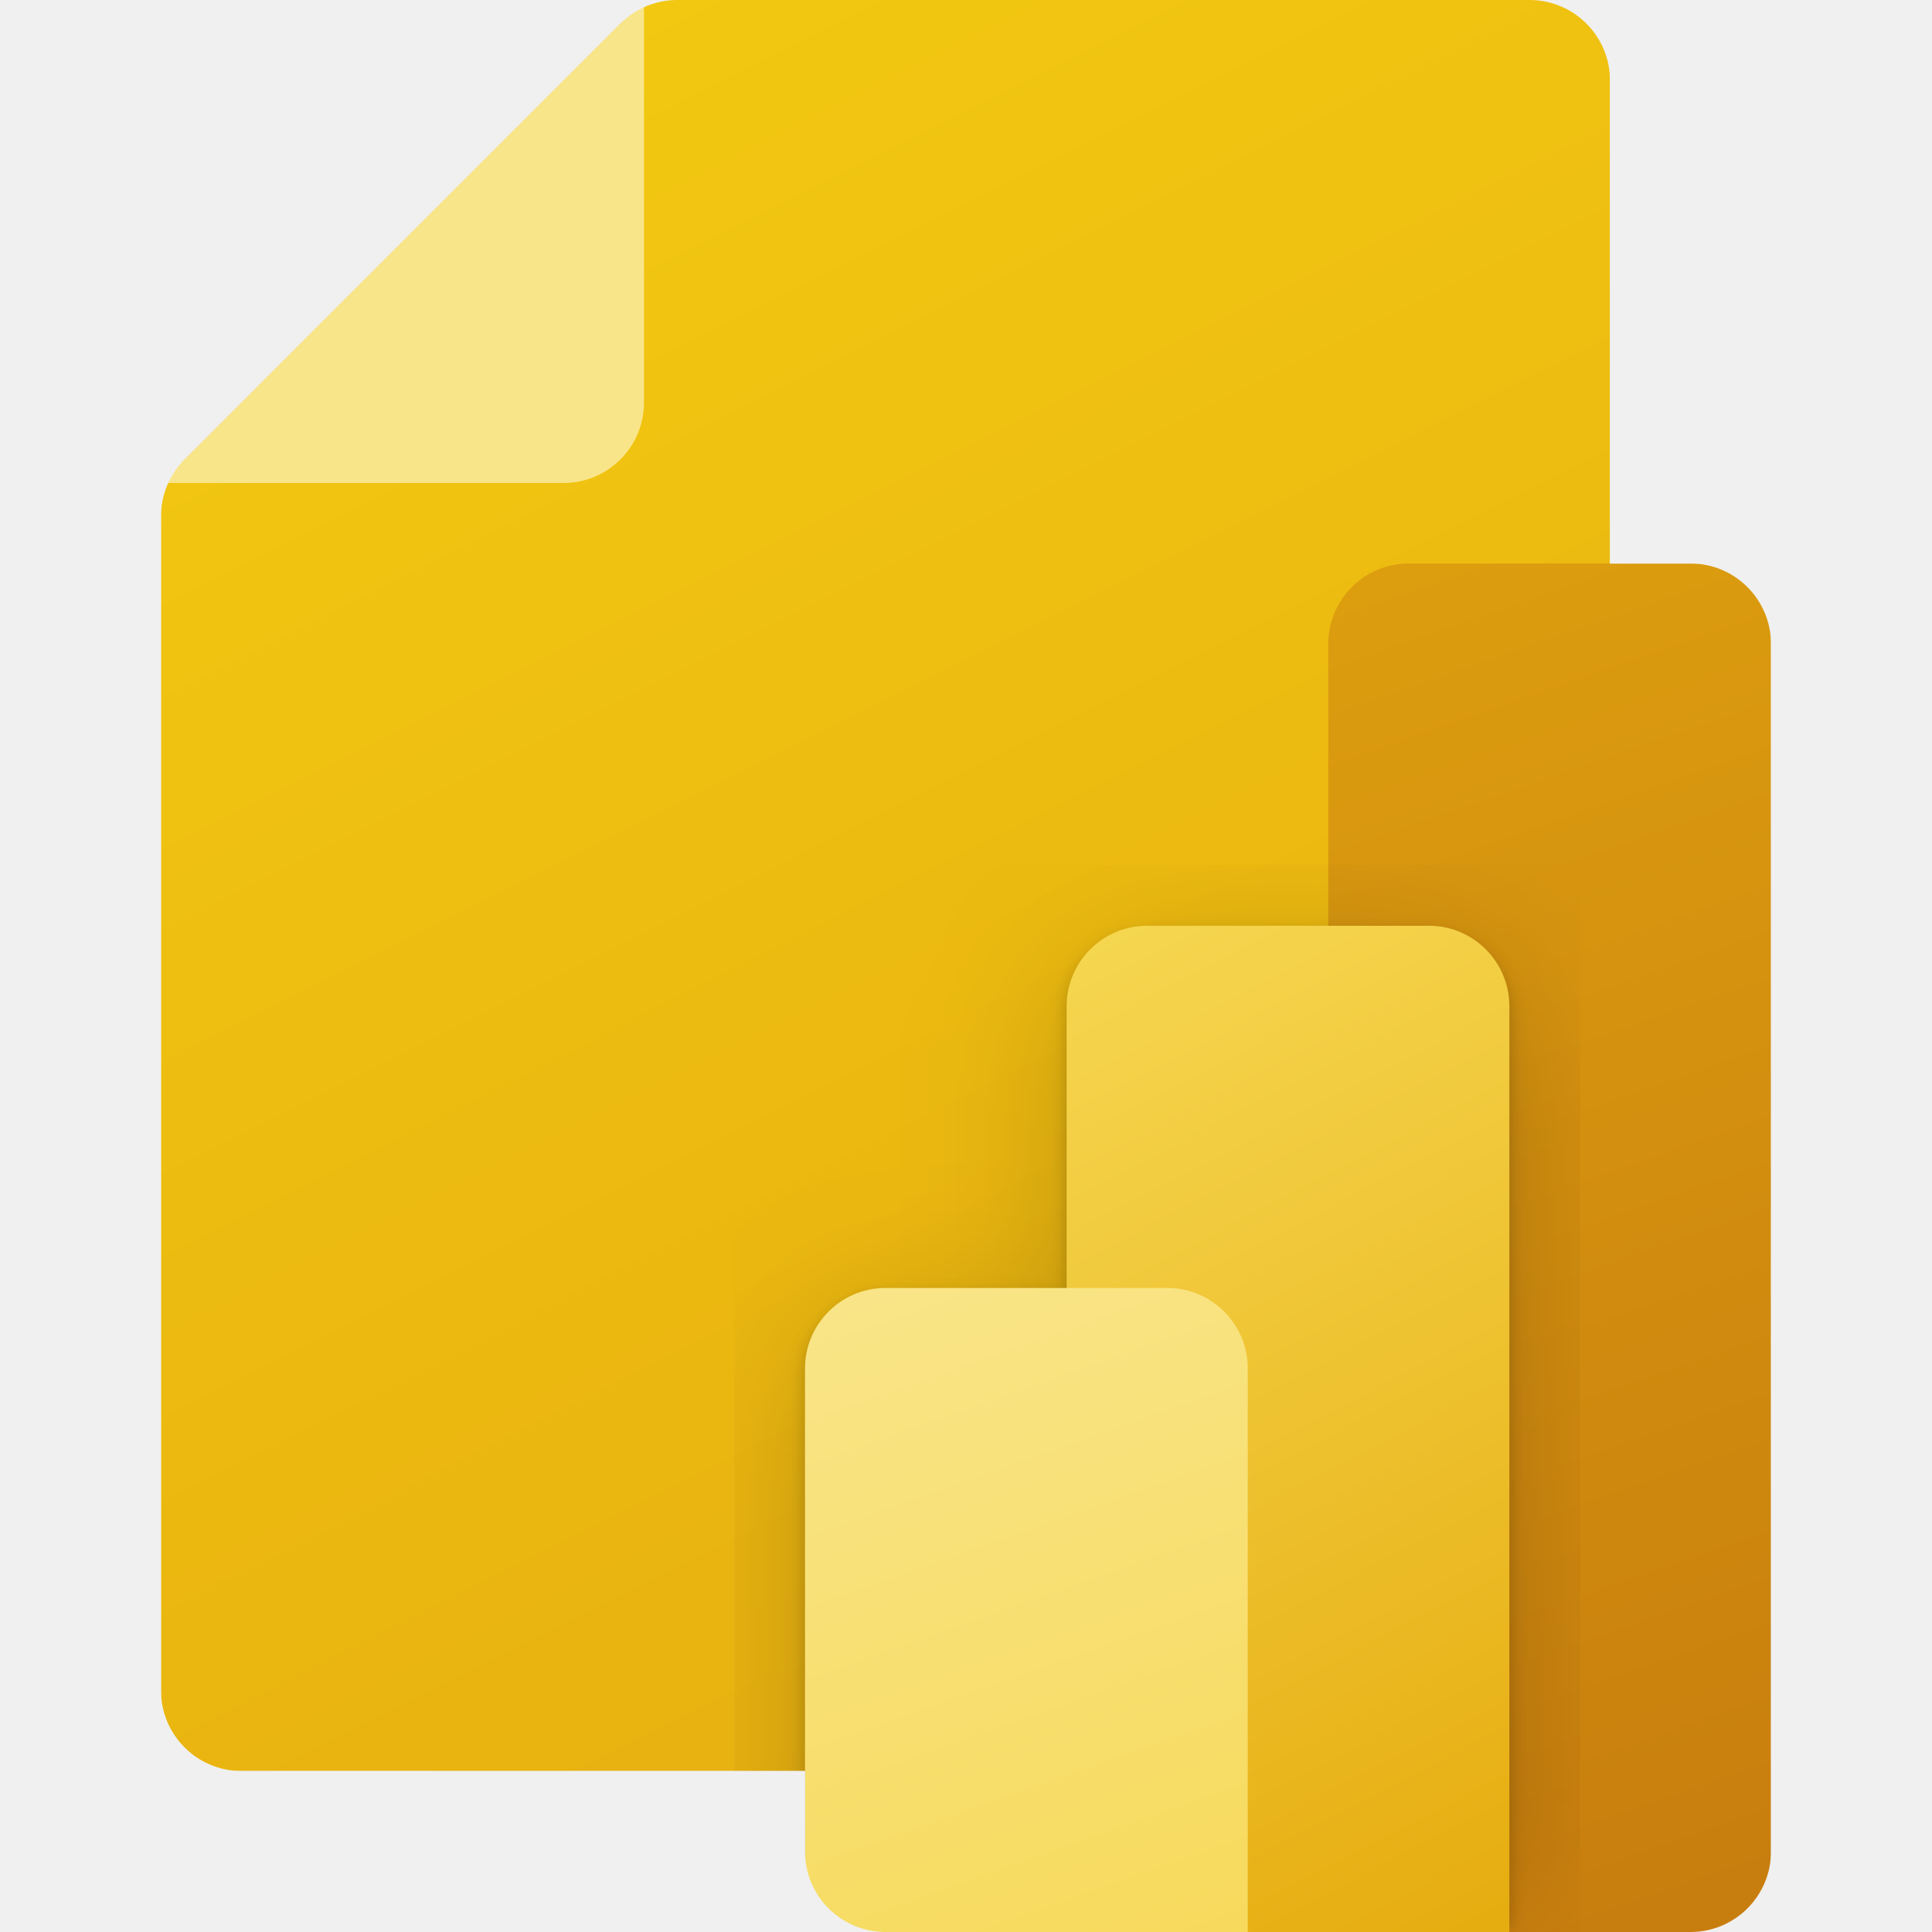
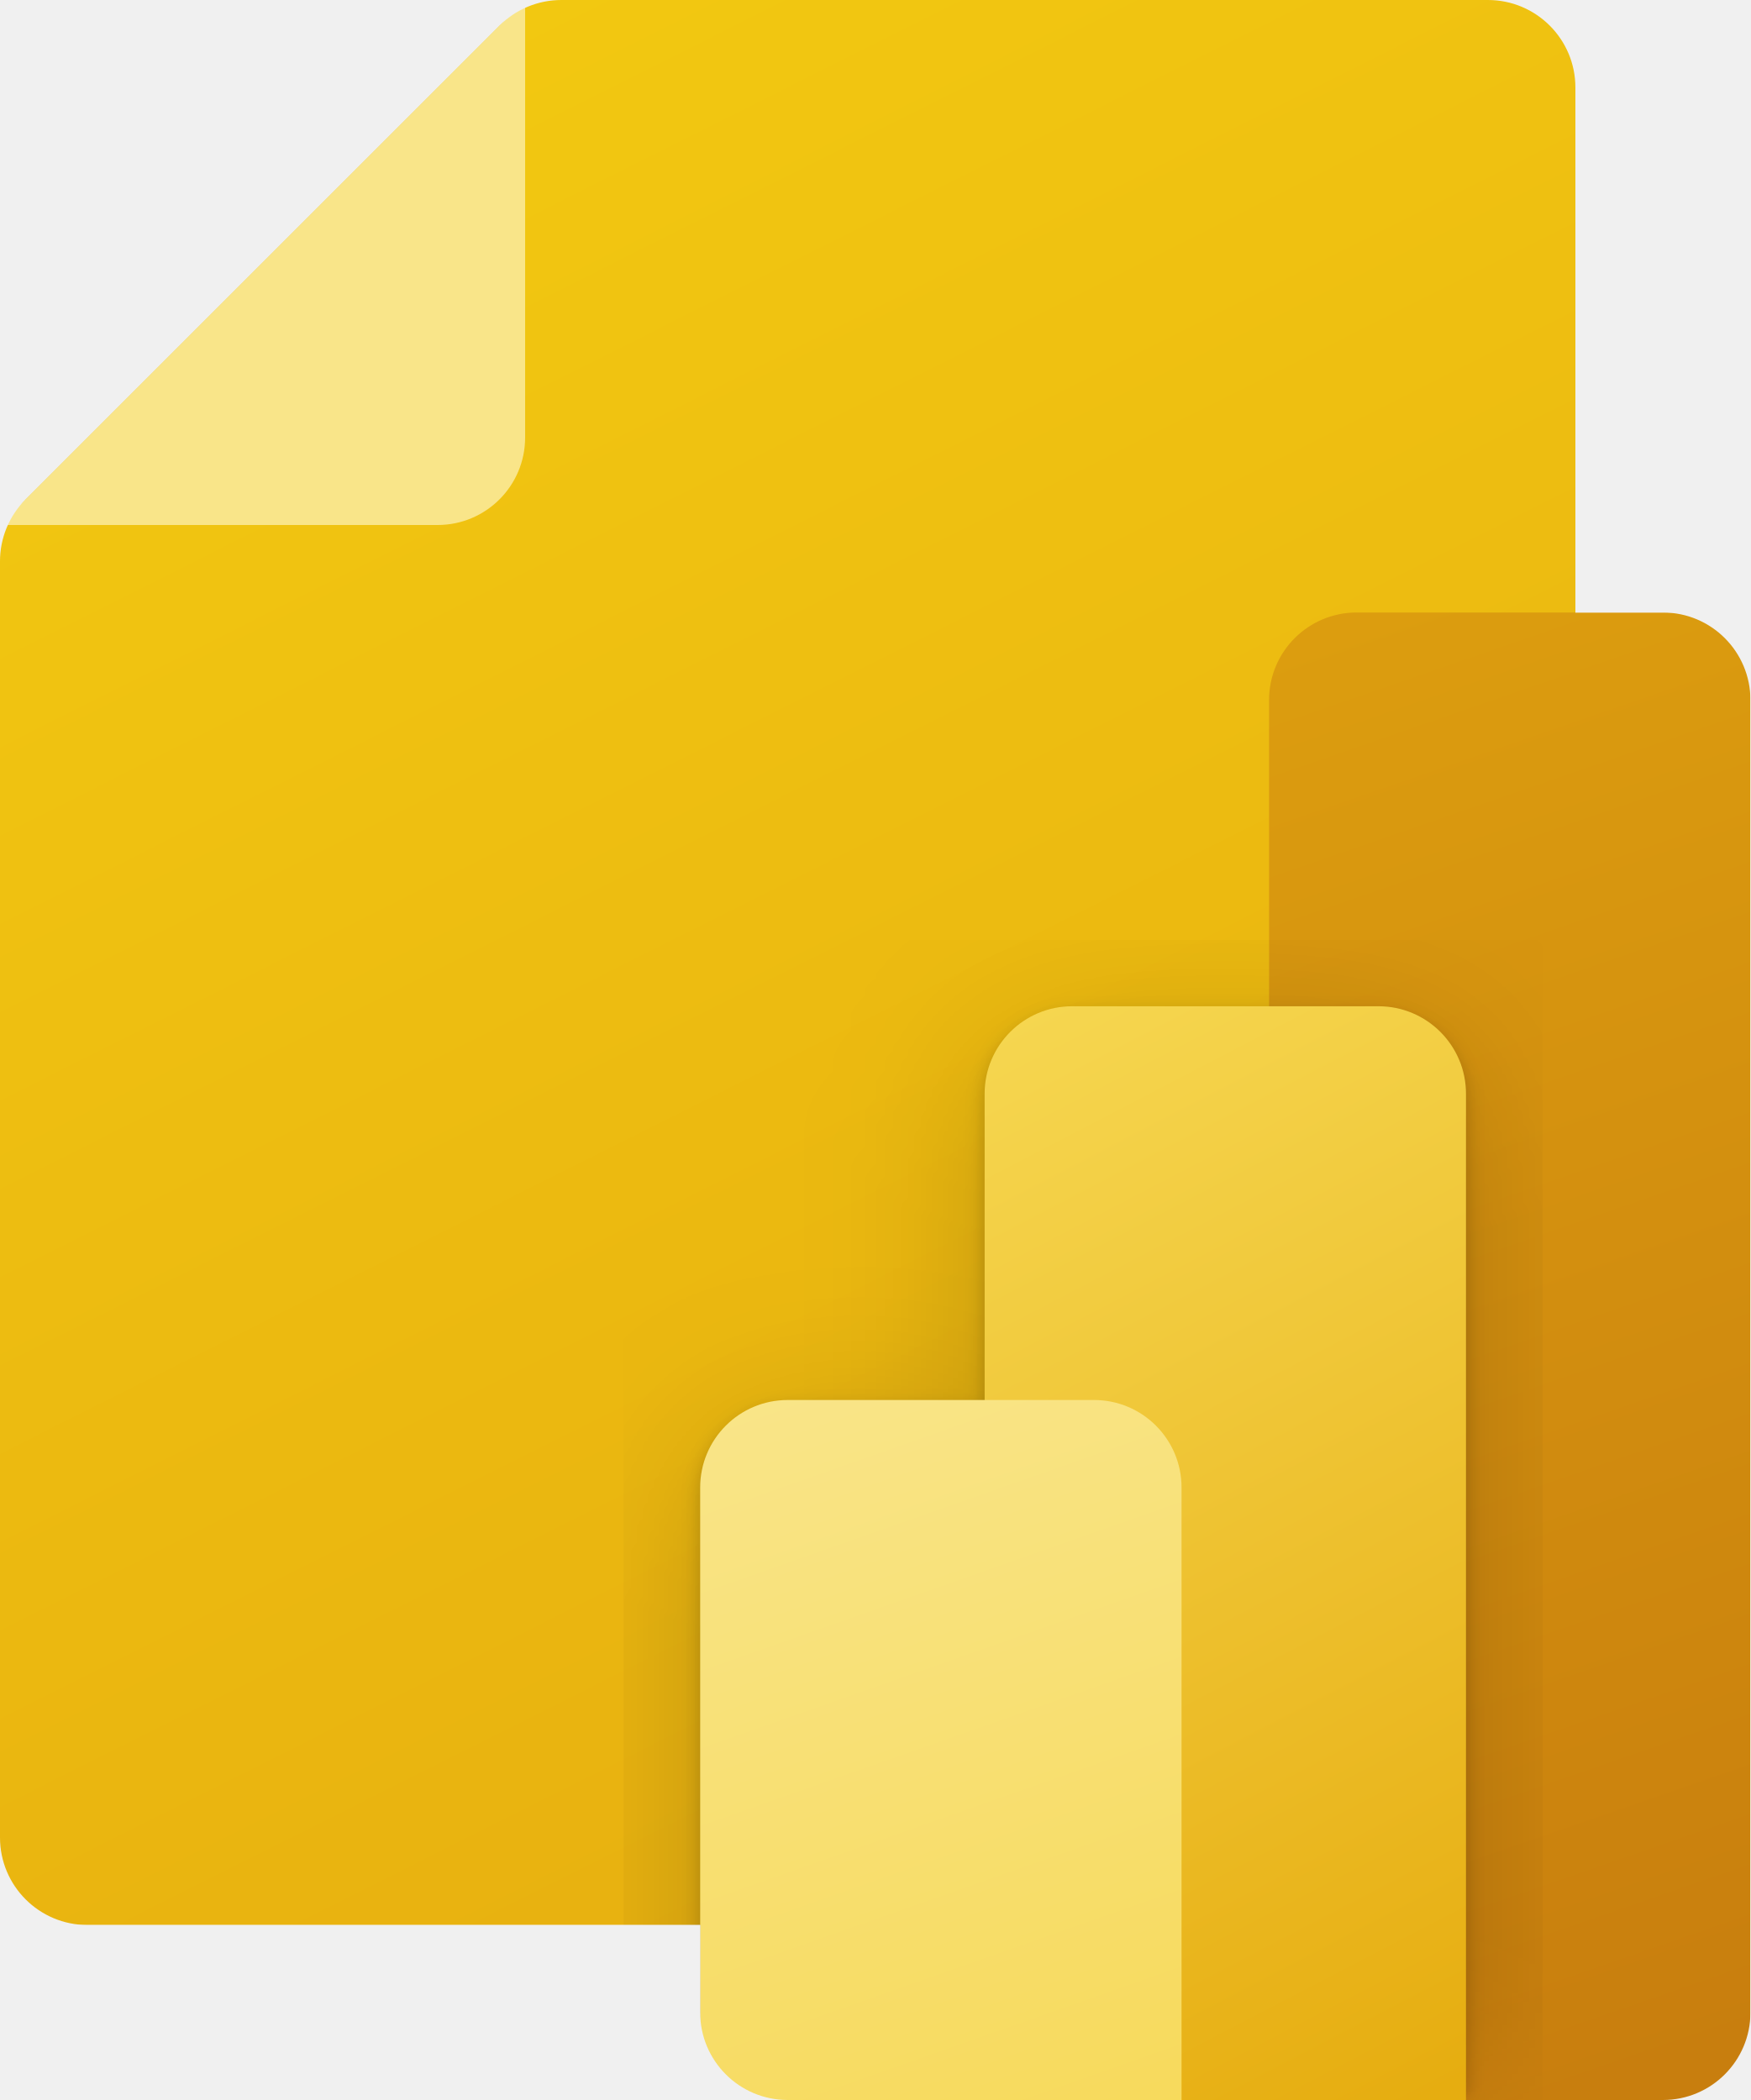
- <svg xmlns="http://www.w3.org/2000/svg" width="96" height="96" viewBox="0 0 96 96" fill="none">
-   <defs>
+ <svg xmlns="http://www.w3.org/2000/svg" width="80" height="96" viewBox="0 0 80 96" fill="none" version="1.1" id="svg4077">
+   <defs id="defs4050">
    <filter id="filter0_f">
-       <feFlood flood-opacity="0" result="BackgroundImageFix" />
-       <feBlend mode="normal" in="SourceGraphic" in2="BackgroundImageFix" result="shape" />
-       <feGaussianBlur stdDeviation="0.4" result="effect1_foregroundBlur" />
+       <feFlood flood-opacity="0" result="BackgroundImageFix" id="feFlood4013" />
+       <feBlend mode="normal" in="SourceGraphic" in2="BackgroundImageFix" result="shape" id="feBlend4015" />
+       <feGaussianBlur stdDeviation="0.4" result="effect1_foregroundBlur" id="feGaussianBlur4017" />
    </filter>
    <filter id="filter1_f">
-       <feFlood flood-opacity="0" result="BackgroundImageFix" />
-       <feBlend mode="normal" in="SourceGraphic" in2="BackgroundImageFix" result="shape" />
-       <feGaussianBlur stdDeviation="4" result="effect1_foregroundBlur" />
+       <feFlood flood-opacity="0" result="BackgroundImageFix" id="feFlood4020" />
+       <feBlend mode="normal" in="SourceGraphic" in2="BackgroundImageFix" result="shape" id="feBlend4022" />
+       <feGaussianBlur stdDeviation="4" result="effect1_foregroundBlur" id="feGaussianBlur4024" />
    </filter>
    <linearGradient id="paint0_linear" x1="73.697" y1="88" x2="29.997" y2="0.92" gradientUnits="userSpaceOnUse">
-       <stop stop-color="#E6AD10" />
-       <stop offset="1" stop-color="#F2C811" />
+       <stop stop-color="#E6AD10" id="stop4027" />
+       <stop offset="1" stop-color="#F2C811" id="stop4029" />
    </linearGradient>
    <linearGradient id="paint1_linear" x1="62" y1="-5.469" x2="95.299" y2="90.713" gradientUnits="userSpaceOnUse">
-       <stop stop-color="#E6AD10" />
-       <stop offset="1" stop-color="#C87E0E" />
+       <stop stop-color="#E6AD10" id="stop4032" />
+       <stop offset="1" stop-color="#C87E0E" id="stop4034" />
    </linearGradient>
    <linearGradient id="paint2_linear" x1="52.998" y1="46" x2="77.786" y2="93.593" gradientUnits="userSpaceOnUse">
-       <stop stop-color="#F6D751" />
-       <stop offset="1" stop-color="#E6AD10" />
+       <stop stop-color="#F6D751" id="stop4037" />
+       <stop offset="1" stop-color="#E6AD10" id="stop4039" />
    </linearGradient>
    <linearGradient id="paint3_linear" x1="39.998" y1="64" x2="55.527" y2="108.11" gradientUnits="userSpaceOnUse">
-       <stop stop-color="#F9E589" />
-       <stop offset="1" stop-color="#F6D751" />
+       <stop stop-color="#F9E589" id="stop4042" />
+       <stop offset="1" stop-color="#F6D751" id="stop4044" />
    </linearGradient>
    <clipPath id="clip0">
-       <rect width="96" height="96" fill="white" />
+       <rect width="96" height="96" fill="#ffffff" id="rect4047" x="0" y="0" />
    </clipPath>
  </defs>
-   <g clip-path="url(#clip0)">
+   <g clip-path="url(#clip0)" id="g4075" transform="translate(-8)">
    <mask id="mask0" mask-type="alpha" maskUnits="userSpaceOnUse" x="8" y="0" width="80" height="96">
-       <path d="M9.172 22.828C8.421 23.579 8 24.596 8 25.657V84C8 86.209 9.791 88 12 88L40 88V92C40 94.209 41.791 96 44 96H84C86.209 96 88 94.209 88 92V28H80V4C80 1.791 78.209 0 76 0H33.657C32.596 0 31.579 0.421 30.828 1.172L9.172 22.828Z" fill="#C4C4C4" />
+       <path d="M 9.172,22.828 C 8.421,23.579 8,24.596 8,25.657 V 84 c 0,2.209 1.791,4 4,4 h 28 v 4 c 0,2.209 1.791,4 4,4 h 40 c 2.209,0 4,-1.791 4,-4 V 28 H 80 V 4 C 80,1.791 78.209,0 76,0 H 33.657 C 32.596,0 31.579,0.421 30.828,1.172 Z" fill="#c4c4c4" id="path4052" />
    </mask>
-     <g mask="url(#mask0)">
-       <path d="M8 0L80 0L80 88L8 88L8 0Z" fill="url(#paint0_linear)" />
-       <path d="M32 0V20C32 22.209 30.209 24 28 24H8L32 0Z" fill="#F9E589" />
-       <path d="M88 32V96H70C67.791 96 66 94.209 66 92V32C66 29.791 67.791 28 70 28H84C86.209 28 88 29.791 88 32Z" fill="url(#paint1_linear)" />
-       <g filter="url(#filter0_f)">
-         <path d="M75 96.4V50.4C75 48.191 73.209 46.4 71 46.4H57C54.791 46.4 53 48.191 53 50.4V64.4H44C41.791 64.4 40 66.191 40 68.4V96.4H75Z" fill="black" fill-opacity="0.2" />
+     <g mask="url(#mask0)" id="g4073">
+       <path d="M 8,0 H 80 V 88 H 8 Z" fill="url(#paint0_linear)" id="path4055" style="fill:url(#paint0_linear)" />
+       <path d="m 32,0 v 20 c 0,2.209 -1.791,4 -4,4 H 8 Z" fill="#f9e589" id="path4057" />
+       <path d="M 88,32 V 96 H 70 c -2.209,0 -4,-1.791 -4,-4 V 32 c 0,-2.209 1.791,-4 4,-4 h 14 c 2.209,0 4,1.791 4,4 z" fill="url(#paint1_linear)" id="path4059" style="fill:url(#paint1_linear)" />
+       <g filter="url(#filter0_f)" id="g4063">
+         <path d="m 75,96.4 v -46 c 0,-2.209 -1.791,-4 -4,-4 H 57 c -2.209,0 -4,1.791 -4,4 v 14 h -9 c -2.209,0 -4,1.791 -4,4 v 28 z" fill="#000000" fill-opacity="0.2" id="path4061" />
      </g>
-       <g filter="url(#filter1_f)">
-         <path d="M75 98V52C75 49.791 73.209 48 71 48H57C54.791 48 53 49.791 53 52V66H44C41.791 66 40 67.791 40 70V98H75Z" fill="black" fill-opacity="0.18" />
+       <g filter="url(#filter1_f)" id="g4067">
+         <path d="M 75,98 V 52 c 0,-2.209 -1.791,-4 -4,-4 H 57 c -2.209,0 -4,1.791 -4,4 v 14 h -9 c -2.209,0 -4,1.791 -4,4 v 28 z" fill="#000000" fill-opacity="0.18" id="path4065" />
      </g>
-       <path d="M75 50V96H57C54.791 96 53 94.209 53 92V50C53 47.791 54.791 46 57 46H71C73.209 46 75 47.791 75 50Z" fill="url(#paint2_linear)" />
-       <path d="M40 68V96H62V68C62 65.791 60.209 64 58 64H44C41.791 64 40 65.791 40 68Z" fill="url(#paint3_linear)" />
+       <path d="M 75,50 V 96 H 57 c -2.209,0 -4,-1.791 -4,-4 V 50 c 0,-2.209 1.791,-4 4,-4 h 14 c 2.209,0 4,1.791 4,4 z" fill="url(#paint2_linear)" id="path4069" style="fill:url(#paint2_linear)" />
+       <path d="M 40,68 V 96 H 62 V 68 c 0,-2.209 -1.791,-4 -4,-4 H 44 c -2.209,0 -4,1.791 -4,4 z" fill="url(#paint3_linear)" id="path4071" style="fill:url(#paint3_linear)" />
    </g>
  </g>
</svg>
